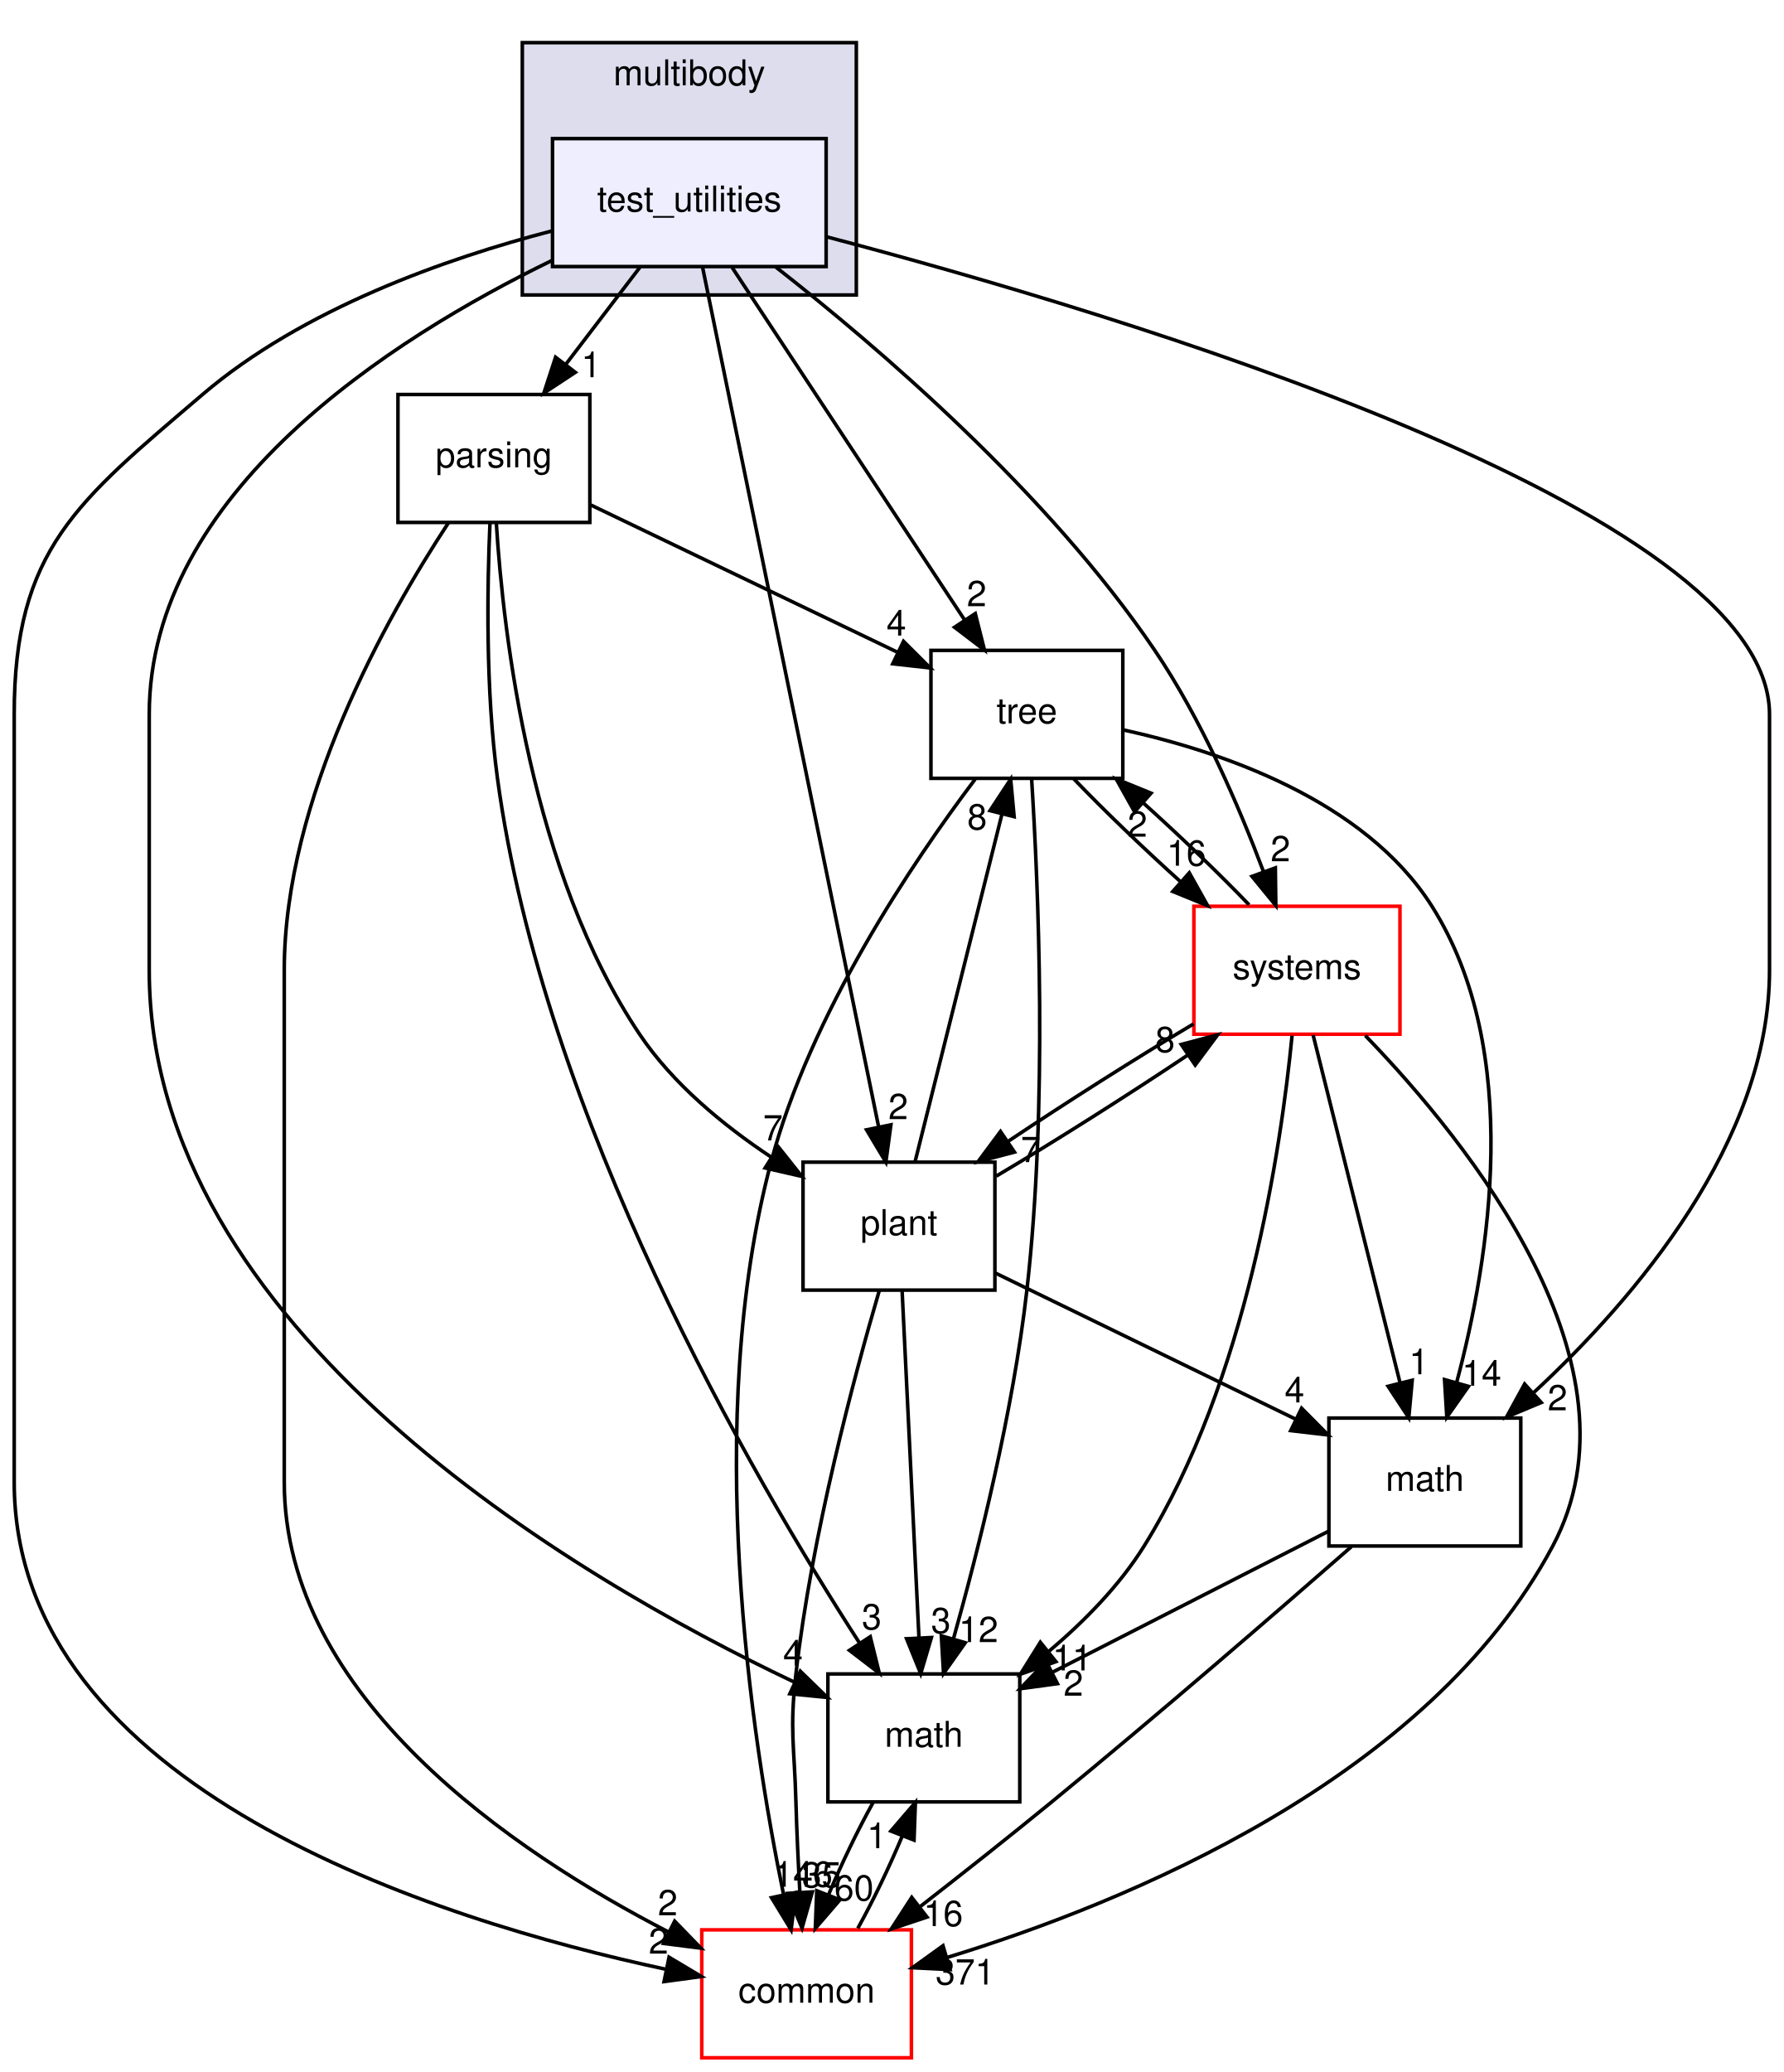
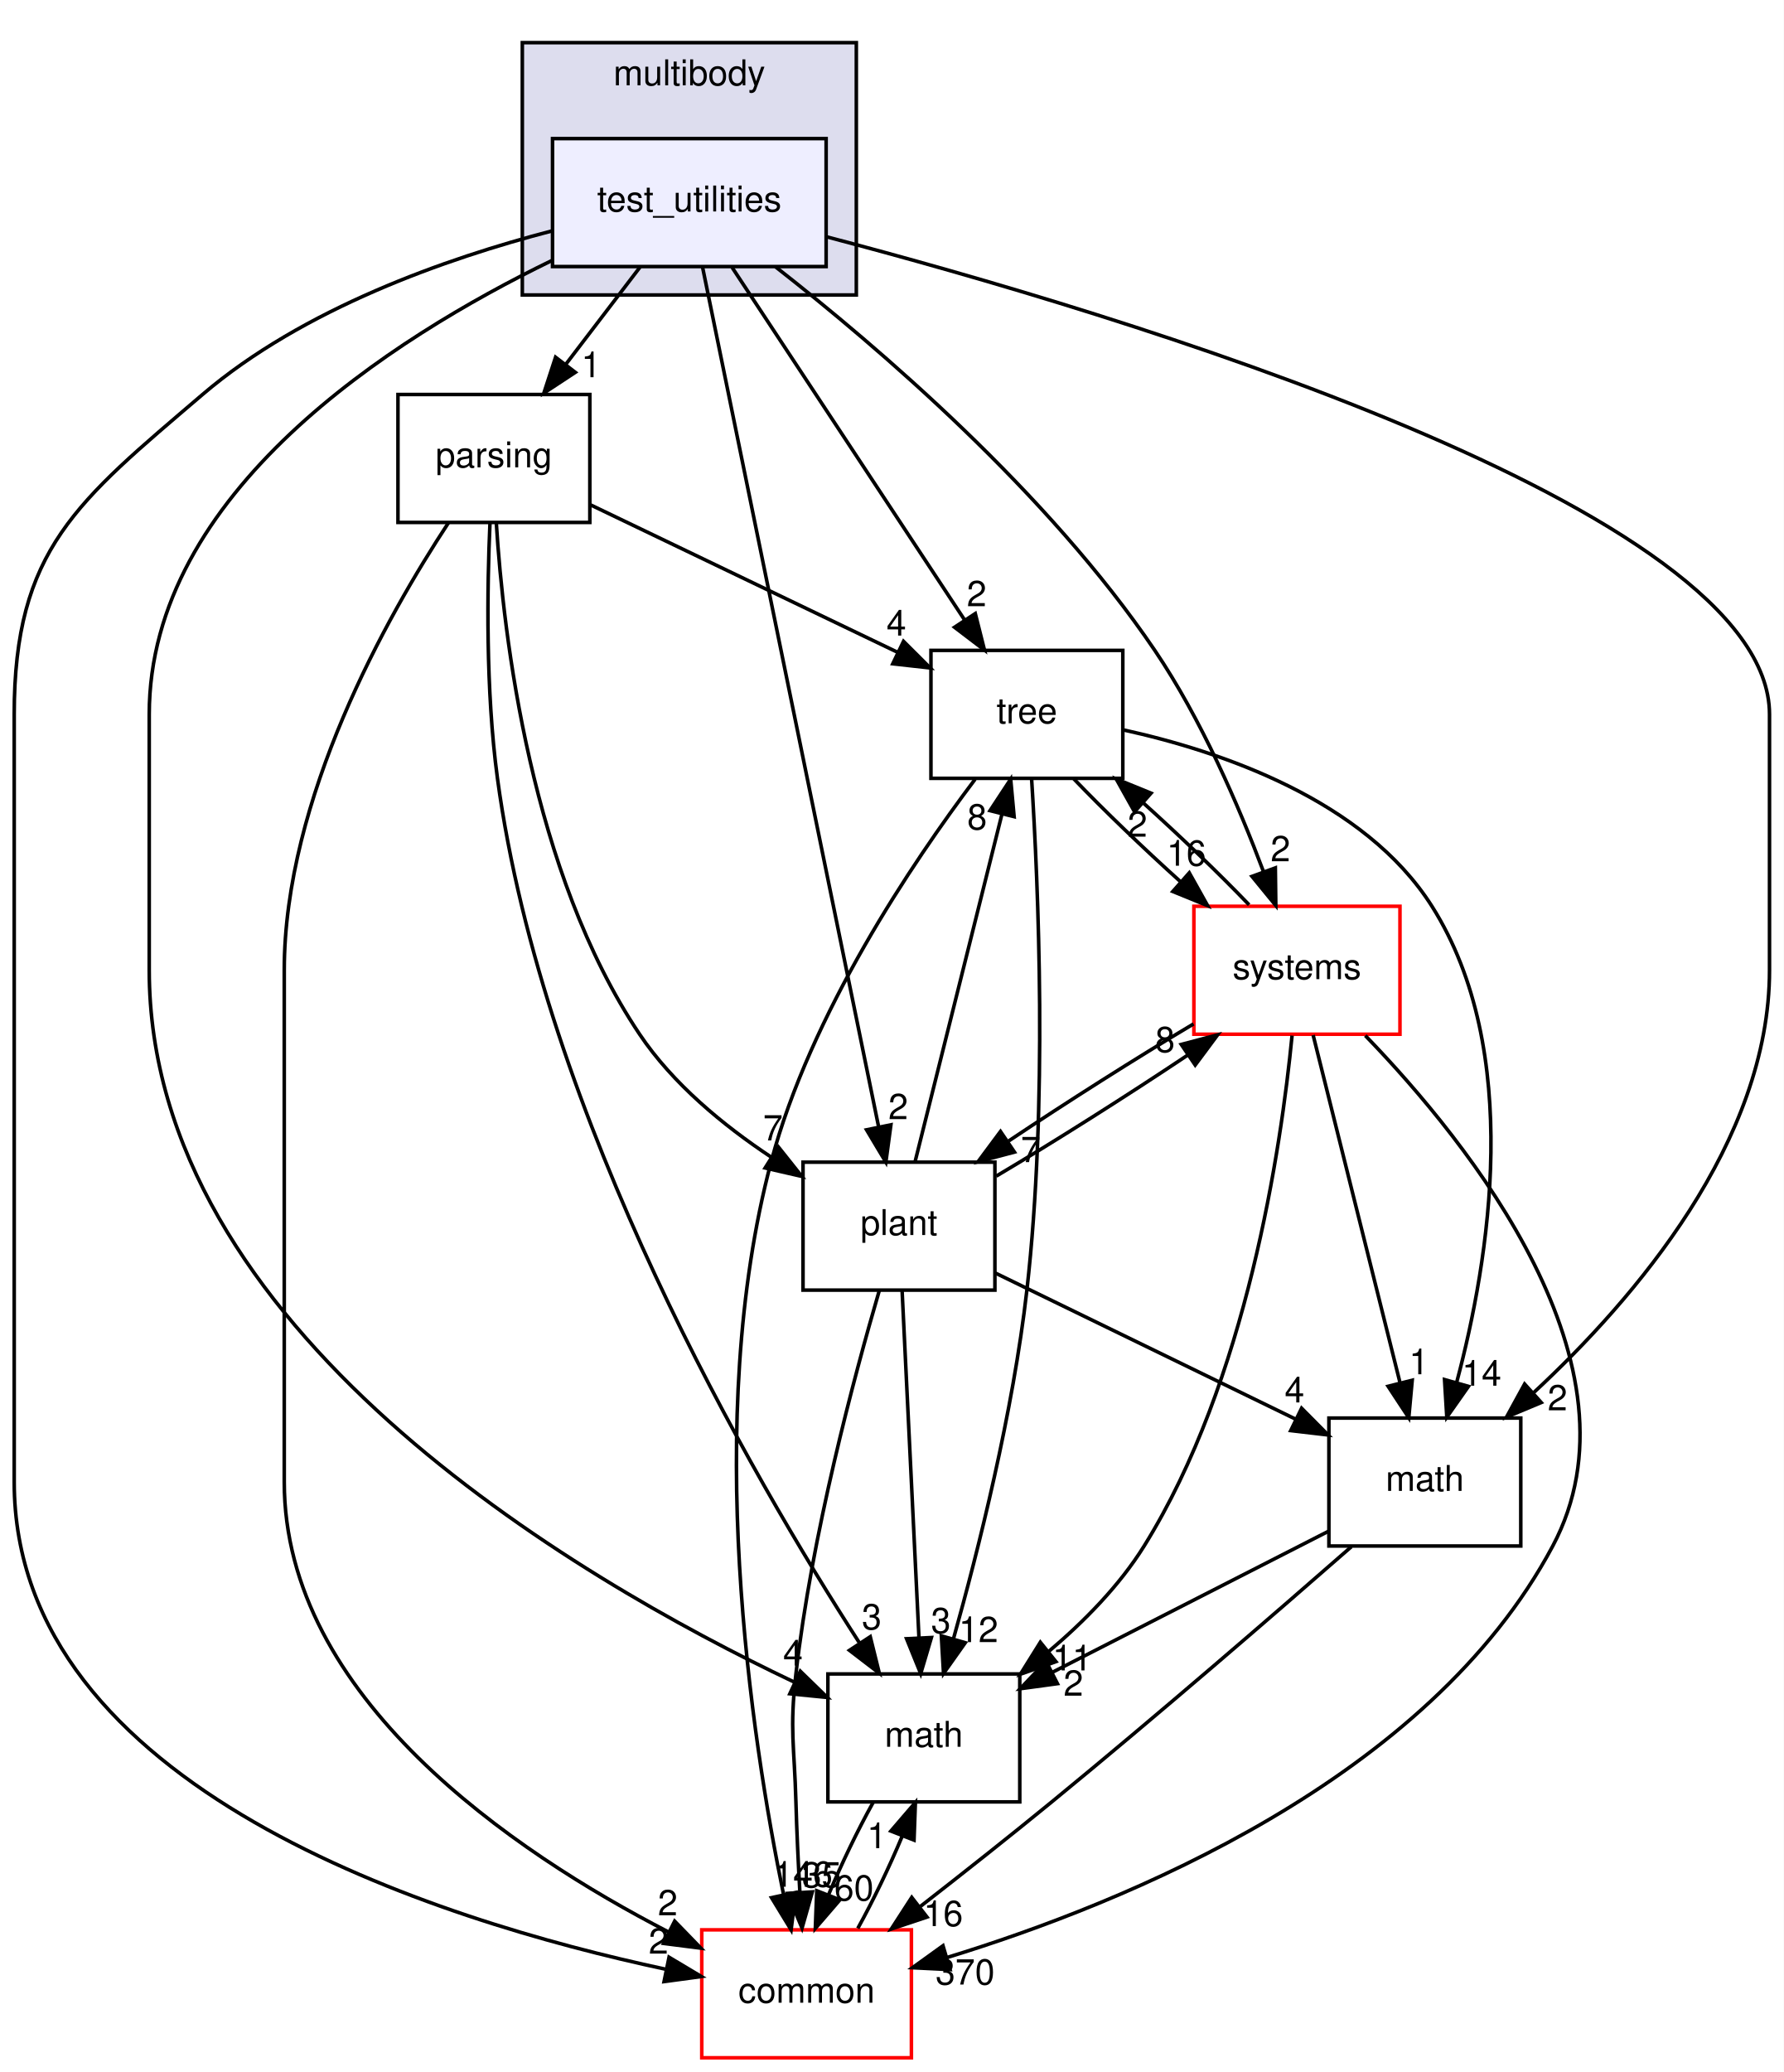
<svg xmlns="http://www.w3.org/2000/svg" xmlns:xlink="http://www.w3.org/1999/xlink" width="502pt" height="583pt" viewBox="0.00 0.00 502.00 583.00">
  <g id="graph0" class="graph" transform="scale(1 1) rotate(0) translate(4 579)">
    <polygon fill="#ffffff" stroke="transparent" points="-4,4 -4,-579 498,-579 498,4 -4,4" />
    <g id="clust1" class="cluster">
      <g id="a_clust1">
        <a xlink:href="dir_39b8b3c6654246a9c12332c930bc7d3f.html" target="_top" xlink:title="multibody">
          <polygon fill="#ddddee" stroke="#000000" points="143,-496 143,-567 237,-567 237,-496 143,-496" />
          <text text-anchor="middle" x="190" y="-555" font-family="Helvetica,sans-Serif" font-size="10.00" fill="#000000">multibody</text>
        </a>
      </g>
    </g>
    <g id="node1" class="node">
      <g id="a_node1">
        <a xlink:href="dir_4d6afa0018d27b03aafc768625d5f8d5.html" target="_top" xlink:title="test_utilities">
          <polygon fill="#eeeeff" stroke="#000000" points="228.5,-540 151.5,-540 151.5,-504 228.5,-504 228.5,-540" />
          <text text-anchor="middle" x="190" y="-519.5" font-family="Helvetica,sans-Serif" font-size="10.00" fill="#000000">test_utilities</text>
        </a>
      </g>
    </g>
    <g id="node2" class="node">
      <g id="a_node2">
        <a xlink:href="dir_e56f4370c0abfd94d0eb867c3946e12e.html" target="_top" xlink:title="parsing">
          <polygon fill="none" stroke="#000000" points="162,-468 108,-468 108,-432 162,-432 162,-468" />
          <text text-anchor="middle" x="135" y="-447.5" font-family="Helvetica,sans-Serif" font-size="10.00" fill="#000000">parsing</text>
        </a>
      </g>
    </g>
    <g id="edge1" class="edge">
      <path fill="none" stroke="#000000" d="M176.121,-503.831C169.786,-495.539 162.162,-485.557 155.207,-476.453" />
      <polygon fill="#000000" stroke="#000000" points="157.917,-474.235 149.066,-468.413 152.355,-478.485 157.917,-474.235" />
      <g id="a_edge1-headlabel">
        <a xlink:href="dir_000064_000062.html" target="_top" xlink:title="1">
          <text text-anchor="middle" x="162.356" y="-472.868" font-family="Helvetica,sans-Serif" font-size="10.00" fill="#000000">1</text>
        </a>
      </g>
    </g>
    <g id="node3" class="node">
      <g id="a_node3">
        <a xlink:href="dir_fc0178d6978c9fa2cad6ef3e048a60a7.html" target="_top" xlink:title="math">
          <polygon fill="none" stroke="#000000" points="283,-108 229,-108 229,-72 283,-72 283,-108" />
          <text text-anchor="middle" x="256" y="-87.5" font-family="Helvetica,sans-Serif" font-size="10.00" fill="#000000">math</text>
        </a>
      </g>
    </g>
    <g id="edge2" class="edge">
      <path fill="none" stroke="#000000" d="M151.251,-505.667C106.217,-483.782 38,-440.341 38,-378 38,-378 38,-378 38,-306 38,-205.106 157.287,-135.286 219.383,-105.776" />
      <polygon fill="#000000" stroke="#000000" points="221.236,-108.775 228.831,-101.387 218.287,-102.426 221.236,-108.775" />
      <g id="a_edge2-headlabel">
        <a xlink:href="dir_000064_000007.html" target="_top" xlink:title="4">
          <text text-anchor="middle" x="219.172" y="-110.364" font-family="Helvetica,sans-Serif" font-size="10.00" fill="#000000">4</text>
        </a>
      </g>
    </g>
    <g id="node4" class="node">
      <g id="a_node4">
        <a xlink:href="dir_a36da230f0956f48b11c85f7d599788f.html" target="_top" xlink:title="common">
          <polygon fill="#ffffff" stroke="#ff0000" points="252.5,-36 193.5,-36 193.5,0 252.5,0 252.5,-36" />
          <text text-anchor="middle" x="223" y="-15.5" font-family="Helvetica,sans-Serif" font-size="10.00" fill="#000000">common</text>
        </a>
      </g>
    </g>
    <g id="edge3" class="edge">
      <path fill="none" stroke="#000000" d="M151.268,-514.008C121.67,-506.303 81.282,-492.163 53,-468 17.707,-437.846 0,-424.421 0,-378 0,-378 0,-378 0,-162 0,-75.781 119.097,-38.674 183.22,-24.943" />
      <polygon fill="#000000" stroke="#000000" points="184.292,-28.297 193.387,-22.863 182.889,-21.439 184.292,-28.297" />
      <g id="a_edge3-headlabel">
        <a xlink:href="dir_000064_000006.html" target="_top" xlink:title="2">
          <text text-anchor="middle" x="181.339" y="-29.299" font-family="Helvetica,sans-Serif" font-size="10.00" fill="#000000">2</text>
        </a>
      </g>
    </g>
    <g id="node5" class="node">
      <g id="a_node5">
        <a xlink:href="dir_3f9cb8dbb3b4911cb2ecb548acd672c3.html" target="_top" xlink:title="tree">
          <polygon fill="none" stroke="#000000" points="312,-396 258,-396 258,-360 312,-360 312,-396" />
          <text text-anchor="middle" x="285" y="-375.5" font-family="Helvetica,sans-Serif" font-size="10.00" fill="#000000">tree</text>
        </a>
      </g>
    </g>
    <g id="edge4" class="edge">
      <path fill="none" stroke="#000000" d="M202.032,-503.762C218.592,-478.66 248.516,-433.302 267.539,-404.467" />
      <polygon fill="#000000" stroke="#000000" points="270.481,-406.364 273.066,-396.09 264.637,-402.509 270.481,-406.364" />
      <g id="a_edge4-headlabel">
        <a xlink:href="dir_000064_000066.html" target="_top" xlink:title="2">
          <text text-anchor="middle" x="270.871" y="-408.428" font-family="Helvetica,sans-Serif" font-size="10.00" fill="#000000">2</text>
        </a>
      </g>
    </g>
    <g id="node6" class="node">
      <g id="a_node6">
        <a xlink:href="dir_656f7d340c0f5b4ecaf881820f2aea38.html" target="_top" xlink:title="plant">
          <polygon fill="none" stroke="#000000" points="276,-252 222,-252 222,-216 276,-216 276,-252" />
          <text text-anchor="middle" x="249" y="-231.5" font-family="Helvetica,sans-Serif" font-size="10.00" fill="#000000">plant</text>
        </a>
      </g>
    </g>
    <g id="edge5" class="edge">
      <path fill="none" stroke="#000000" d="M193.691,-503.984C203.666,-455.294 231.219,-320.796 243.252,-262.057" />
      <polygon fill="#000000" stroke="#000000" points="246.732,-262.508 245.311,-252.009 239.875,-261.103 246.732,-262.508" />
      <g id="a_edge5-headlabel">
        <a xlink:href="dir_000064_000063.html" target="_top" xlink:title="2">
          <text text-anchor="middle" x="248.793" y="-264.099" font-family="Helvetica,sans-Serif" font-size="10.00" fill="#000000">2</text>
        </a>
      </g>
    </g>
    <g id="node7" class="node">
      <g id="a_node7">
        <a xlink:href="dir_b7a0e33b407baa23d8a077e33033c988.html" target="_top" xlink:title="systems">
          <polygon fill="#ffffff" stroke="#ff0000" points="390,-324 332,-324 332,-288 390,-288 390,-324" />
          <text text-anchor="middle" x="361" y="-303.5" font-family="Helvetica,sans-Serif" font-size="10.00" fill="#000000">systems</text>
        </a>
      </g>
    </g>
    <g id="edge6" class="edge">
      <path fill="none" stroke="#000000" d="M214.242,-503.938C243.036,-481.417 290.942,-440.433 321,-396 334.096,-376.642 344.61,-352.298 351.567,-333.811" />
      <polygon fill="#000000" stroke="#000000" points="354.929,-334.806 355.059,-324.212 348.351,-332.413 354.929,-334.806" />
      <g id="a_edge6-headlabel">
        <a xlink:href="dir_000064_000073.html" target="_top" xlink:title="2">
          <text text-anchor="middle" x="356.368" y="-336.655" font-family="Helvetica,sans-Serif" font-size="10.00" fill="#000000">2</text>
        </a>
      </g>
    </g>
    <g id="node8" class="node">
      <g id="a_node8">
        <a xlink:href="dir_7d55c3d5b8b0444a3d9934d2594c5211.html" target="_top" xlink:title="math">
          <polygon fill="none" stroke="#000000" points="424,-180 370,-180 370,-144 424,-144 424,-180" />
          <text text-anchor="middle" x="397" y="-159.5" font-family="Helvetica,sans-Serif" font-size="10.00" fill="#000000">math</text>
        </a>
      </g>
    </g>
    <g id="edge7" class="edge">
      <path fill="none" stroke="#000000" d="M228.502,-512.404C310.304,-490.89 494,-436.107 494,-378 494,-378 494,-378 494,-306 494,-257.783 456.128,-213.6 427.712,-187.235" />
      <polygon fill="#000000" stroke="#000000" points="429.762,-184.371 419.988,-180.283 425.079,-189.574 429.762,-184.371" />
      <g id="a_edge7-headlabel">
        <a xlink:href="dir_000064_000060.html" target="_top" xlink:title="2">
          <text text-anchor="middle" x="434.333" y="-182.166" font-family="Helvetica,sans-Serif" font-size="10.00" fill="#000000">2</text>
        </a>
      </g>
    </g>
    <g id="edge8" class="edge">
      <path fill="none" stroke="#000000" d="M133.901,-431.976C133.094,-413.738 132.646,-384.776 136,-360 148.935,-264.451 207.57,-163.652 237.821,-116.826" />
      <polygon fill="#000000" stroke="#000000" points="240.921,-118.481 243.471,-108.198 235.064,-114.646 240.921,-118.481" />
      <g id="a_edge8-headlabel">
        <a xlink:href="dir_000062_000007.html" target="_top" xlink:title="3">
          <text text-anchor="middle" x="241.327" y="-120.543" font-family="Helvetica,sans-Serif" font-size="10.00" fill="#000000">3</text>
        </a>
      </g>
    </g>
    <g id="edge9" class="edge">
      <path fill="none" stroke="#000000" d="M122.198,-431.88C104.846,-405.494 76,-354.361 76,-306 76,-306 76,-306 76,-162 76,-101.424 140.488,-57.92 184.038,-35.447" />
      <polygon fill="#000000" stroke="#000000" points="185.872,-38.443 193.252,-30.842 182.743,-32.182 185.872,-38.443" />
      <g id="a_edge9-headlabel">
        <a xlink:href="dir_000062_000006.html" target="_top" xlink:title="2">
          <text text-anchor="middle" x="183.926" y="-40.09" font-family="Helvetica,sans-Serif" font-size="10.00" fill="#000000">2</text>
        </a>
      </g>
    </g>
    <g id="edge10" class="edge">
      <path fill="none" stroke="#000000" d="M162.164,-436.961C186.406,-425.325 222.093,-408.196 248.762,-395.394" />
      <polygon fill="#000000" stroke="#000000" points="250.285,-398.546 257.785,-391.063 247.255,-392.235 250.285,-398.546" />
      <g id="a_edge10-headlabel">
        <a xlink:href="dir_000062_000066.html" target="_top" xlink:title="4">
          <text text-anchor="middle" x="248.273" y="-400.161" font-family="Helvetica,sans-Serif" font-size="10.00" fill="#000000">4</text>
        </a>
      </g>
    </g>
    <g id="edge11" class="edge">
      <path fill="none" stroke="#000000" d="M135.678,-431.876C137.663,-400.134 145.453,-333.535 176,-288 185.365,-274.039 199.596,-262.339 213.013,-253.439" />
      <polygon fill="#000000" stroke="#000000" points="215.055,-256.289 221.653,-247.999 211.325,-250.365 215.055,-256.289" />
      <g id="a_edge11-headlabel">
        <a xlink:href="dir_000062_000063.html" target="_top" xlink:title="7">
          <text text-anchor="middle" x="213.526" y="-258.107" font-family="Helvetica,sans-Serif" font-size="10.00" fill="#000000">7</text>
        </a>
      </g>
    </g>
    <g id="edge12" class="edge">
      <path fill="none" stroke="#000000" d="M241.72,-71.831C237.346,-63.962 232.829,-54.571 229.172,-45.853" />
      <polygon fill="#000000" stroke="#000000" points="232.378,-44.441 225.463,-36.413 225.863,-47.001 232.378,-44.441" />
      <g id="a_edge12-headlabel">
        <a xlink:href="dir_000007_000006.html" target="_top" xlink:title="60">
          <text text-anchor="middle" x="236.335" y="-44.248" font-family="Helvetica,sans-Serif" font-size="10.00" fill="#000000">60</text>
        </a>
      </g>
    </g>
    <g id="edge13" class="edge">
      <path fill="none" stroke="#000000" d="M237.415,-36.413C241.792,-44.314 246.303,-53.713 249.941,-62.417" />
      <polygon fill="#000000" stroke="#000000" points="246.722,-63.794 253.625,-71.831 253.24,-61.243 246.722,-63.794" />
      <g id="a_edge13-headlabel">
        <a xlink:href="dir_000006_000007.html" target="_top" xlink:title="1">
          <text text-anchor="middle" x="242.768" y="-58.982" font-family="Helvetica,sans-Serif" font-size="10.00" fill="#000000">1</text>
        </a>
      </g>
    </g>
    <g id="edge14" class="edge">
      <path fill="none" stroke="#000000" d="M286.324,-359.946C288.229,-329.944 290.904,-267.978 285,-216 281.103,-181.695 271.421,-143.129 264.311,-117.805" />
      <polygon fill="#000000" stroke="#000000" points="267.66,-116.787 261.541,-108.138 260.931,-118.715 267.66,-116.787" />
      <g id="a_edge14-headlabel">
        <a xlink:href="dir_000066_000007.html" target="_top" xlink:title="12">
          <text text-anchor="middle" x="271.38" y="-116.96" font-family="Helvetica,sans-Serif" font-size="10.00" fill="#000000">12</text>
        </a>
      </g>
    </g>
    <g id="edge15" class="edge">
      <path fill="none" stroke="#000000" d="M270.424,-359.733C252.801,-336.364 224.123,-293.883 213,-252 193.773,-179.598 207.398,-90.216 216.549,-45.791" />
      <polygon fill="#000000" stroke="#000000" points="219.973,-46.516 218.645,-36.005 213.128,-45.05 219.973,-46.516" />
      <g id="a_edge15-headlabel">
        <a xlink:href="dir_000066_000006.html" target="_top" xlink:title="146">
          <text text-anchor="middle" x="221.997" y="-48.125" font-family="Helvetica,sans-Serif" font-size="10.00" fill="#000000">146</text>
        </a>
      </g>
    </g>
    <g id="edge16" class="edge">
      <path fill="none" stroke="#000000" d="M298.226,-359.831C306.64,-351.048 317.744,-340.371 328.317,-330.849" />
      <polygon fill="#000000" stroke="#000000" points="330.705,-333.41 335.876,-324.163 326.067,-328.166 330.705,-333.41" />
      <g id="a_edge16-headlabel">
        <a xlink:href="dir_000066_000073.html" target="_top" xlink:title="16">
          <text text-anchor="middle" x="329.893" y="-335.418" font-family="Helvetica,sans-Serif" font-size="10.00" fill="#000000">16</text>
        </a>
      </g>
    </g>
    <g id="edge17" class="edge">
      <path fill="none" stroke="#000000" d="M312.149,-373.631C339.416,-367.64 380.028,-353.979 399,-324 424.762,-283.29 415.156,-224.536 405.976,-190.107" />
      <polygon fill="#000000" stroke="#000000" points="409.277,-188.916 403.181,-180.25 402.542,-190.826 409.277,-188.916" />
      <g id="a_edge17-headlabel">
        <a xlink:href="dir_000066_000060.html" target="_top" xlink:title="14">
          <text text-anchor="middle" x="412.989" y="-189.099" font-family="Helvetica,sans-Serif" font-size="10.00" fill="#000000">14</text>
        </a>
      </g>
    </g>
    <g id="edge18" class="edge">
      <path fill="none" stroke="#000000" d="M249.887,-215.762C251.081,-191.201 253.217,-147.247 254.622,-118.354" />
      <polygon fill="#000000" stroke="#000000" points="258.131,-118.248 255.121,-108.09 251.139,-117.908 258.131,-118.248" />
      <g id="a_edge18-headlabel">
        <a xlink:href="dir_000063_000007.html" target="_top" xlink:title="3">
          <text text-anchor="middle" x="260.792" y="-119.476" font-family="Helvetica,sans-Serif" font-size="10.00" fill="#000000">3</text>
        </a>
      </g>
    </g>
    <g id="edge19" class="edge">
      <path fill="none" stroke="#000000" d="M243.459,-215.862C236.357,-191.579 224.434,-147.031 220,-108 218.194,-92.102 219.556,-87.994 220,-72 220.228,-63.777 220.652,-54.858 221.11,-46.682" />
      <polygon fill="#000000" stroke="#000000" points="224.616,-46.675 221.719,-36.484 217.629,-46.257 224.616,-46.675" />
      <g id="a_edge19-headlabel">
        <a xlink:href="dir_000063_000006.html" target="_top" xlink:title="35">
          <text text-anchor="middle" x="227.237" y="-47.932" font-family="Helvetica,sans-Serif" font-size="10.00" fill="#000000">35</text>
        </a>
      </g>
    </g>
    <g id="edge20" class="edge">
      <path fill="none" stroke="#000000" d="M253.522,-252.09C259.67,-276.68 270.726,-320.905 277.963,-349.853" />
      <polygon fill="#000000" stroke="#000000" points="274.62,-350.91 280.441,-359.762 281.411,-349.212 274.62,-350.91" />
      <g id="a_edge20-headlabel">
        <a xlink:href="dir_000063_000066.html" target="_top" xlink:title="8">
          <text text-anchor="middle" x="270.993" y="-345.611" font-family="Helvetica,sans-Serif" font-size="10.00" fill="#000000">8</text>
        </a>
      </g>
    </g>
    <g id="edge21" class="edge">
      <path fill="none" stroke="#000000" d="M276.378,-248.075C292.716,-257.749 313.376,-270.835 330.253,-282.121" />
      <polygon fill="#000000" stroke="#000000" points="328.447,-285.125 338.69,-287.831 332.37,-279.328 328.447,-285.125" />
      <g id="a_edge21-headlabel">
        <a xlink:href="dir_000063_000073.html" target="_top" xlink:title="8">
          <text text-anchor="middle" x="323.878" y="-282.962" font-family="Helvetica,sans-Serif" font-size="10.00" fill="#000000">8</text>
        </a>
      </g>
    </g>
    <g id="edge22" class="edge">
      <path fill="none" stroke="#000000" d="M276.146,-220.794C299.854,-209.26 334.464,-192.423 360.576,-179.72" />
      <polygon fill="#000000" stroke="#000000" points="362.315,-182.766 369.776,-175.244 359.253,-176.471 362.315,-182.766" />
      <g id="a_edge22-headlabel">
        <a xlink:href="dir_000063_000060.html" target="_top" xlink:title="4">
          <text text-anchor="middle" x="360.325" y="-184.392" font-family="Helvetica,sans-Serif" font-size="10.00" fill="#000000">4</text>
        </a>
      </g>
    </g>
    <g id="edge23" class="edge">
      <path fill="none" stroke="#000000" d="M359.63,-287.612C356.55,-256.039 346.913,-190.441 318,-144 311.035,-132.813 301.031,-122.672 291.084,-114.277" />
      <polygon fill="#000000" stroke="#000000" points="293.169,-111.462 283.18,-107.933 288.788,-116.921 293.169,-111.462" />
      <g id="a_edge23-headlabel">
        <a xlink:href="dir_000073_000007.html" target="_top" xlink:title="11">
          <text text-anchor="middle" x="297.75" y="-108.998" font-family="Helvetica,sans-Serif" font-size="10.00" fill="#000000">11</text>
        </a>
      </g>
    </g>
    <g id="edge24" class="edge">
      <path fill="none" stroke="#000000" d="M380.24,-287.621C409.705,-257.153 459.904,-194.531 433,-144 398.064,-78.382 312.891,-43.621 262.4,-28.176" />
      <polygon fill="#000000" stroke="#000000" points="263.371,-24.814 252.79,-25.341 261.391,-31.528 263.371,-24.814" />
      <g id="a_edge24-headlabel">
-         <a xlink:href="dir_000073_000006.html" target="_top" xlink:title="371">
-           <text text-anchor="middle" x="267.622" y="-20.607" font-family="Helvetica,sans-Serif" font-size="10.00" fill="#000000">371</text>
+         <a xlink:href="dir_000073_000006.html" target="_top" xlink:title="370">
+           <text text-anchor="middle" x="267.622" y="-20.607" font-family="Helvetica,sans-Serif" font-size="10.00" fill="#000000">370</text>
        </a>
      </g>
    </g>
    <g id="edge25" class="edge">
      <path fill="none" stroke="#000000" d="M347.54,-324.413C339.14,-333.164 328.122,-343.752 317.631,-353.198" />
      <polygon fill="#000000" stroke="#000000" points="315.303,-350.585 310.13,-359.831 319.94,-355.828 315.303,-350.585" />
      <g id="a_edge25-headlabel">
        <a xlink:href="dir_000073_000066.html" target="_top" xlink:title="2">
          <text text-anchor="middle" x="316.114" y="-343.577" font-family="Helvetica,sans-Serif" font-size="10.00" fill="#000000">2</text>
        </a>
      </g>
    </g>
    <g id="edge26" class="edge">
      <path fill="none" stroke="#000000" d="M331.907,-290.906C315.902,-281.373 296.153,-268.847 279.889,-257.974" />
      <polygon fill="#000000" stroke="#000000" points="281.502,-254.839 271.258,-252.133 277.578,-260.636 281.502,-254.839" />
      <g id="a_edge26-headlabel">
        <a xlink:href="dir_000073_000063.html" target="_top" xlink:title="7">
          <text text-anchor="middle" x="286.07" y="-252.002" font-family="Helvetica,sans-Serif" font-size="10.00" fill="#000000">7</text>
        </a>
      </g>
    </g>
    <g id="edge27" class="edge">
      <path fill="none" stroke="#000000" d="M365.559,-287.762C371.727,-263.093 382.785,-218.86 390.007,-189.973" />
      <polygon fill="#000000" stroke="#000000" points="393.448,-190.64 392.478,-180.09 386.657,-188.942 393.448,-190.64" />
      <g id="a_edge27-headlabel">
        <a xlink:href="dir_000073_000060.html" target="_top" xlink:title="1">
          <text text-anchor="middle" x="395.33" y="-192.316" font-family="Helvetica,sans-Serif" font-size="10.00" fill="#000000">1</text>
        </a>
      </g>
    </g>
    <g id="edge28" class="edge">
      <path fill="none" stroke="#000000" d="M369.814,-148.118C347.772,-136.862 316.507,-120.897 292.322,-108.547" />
      <polygon fill="#000000" stroke="#000000" points="293.601,-105.27 283.103,-103.84 290.417,-111.505 293.601,-105.27" />
      <g id="a_edge28-headlabel">
        <a xlink:href="dir_000060_000007.html" target="_top" xlink:title="2">
          <text text-anchor="middle" x="298.093" y="-101.876" font-family="Helvetica,sans-Serif" font-size="10.00" fill="#000000">2</text>
        </a>
      </g>
    </g>
    <g id="edge29" class="edge">
      <path fill="none" stroke="#000000" d="M376.314,-143.793C355.303,-125.414 321.717,-96.344 292,-72 280.069,-62.226 266.765,-51.724 255.048,-42.603" />
      <polygon fill="#000000" stroke="#000000" points="256.885,-39.599 246.838,-36.236 252.595,-45.131 256.885,-39.599" />
      <g id="a_edge29-headlabel">
        <a xlink:href="dir_000060_000006.html" target="_top" xlink:title="16">
          <text text-anchor="middle" x="261.466" y="-37.058" font-family="Helvetica,sans-Serif" font-size="10.00" fill="#000000">16</text>
        </a>
      </g>
    </g>
  </g>
</svg>
